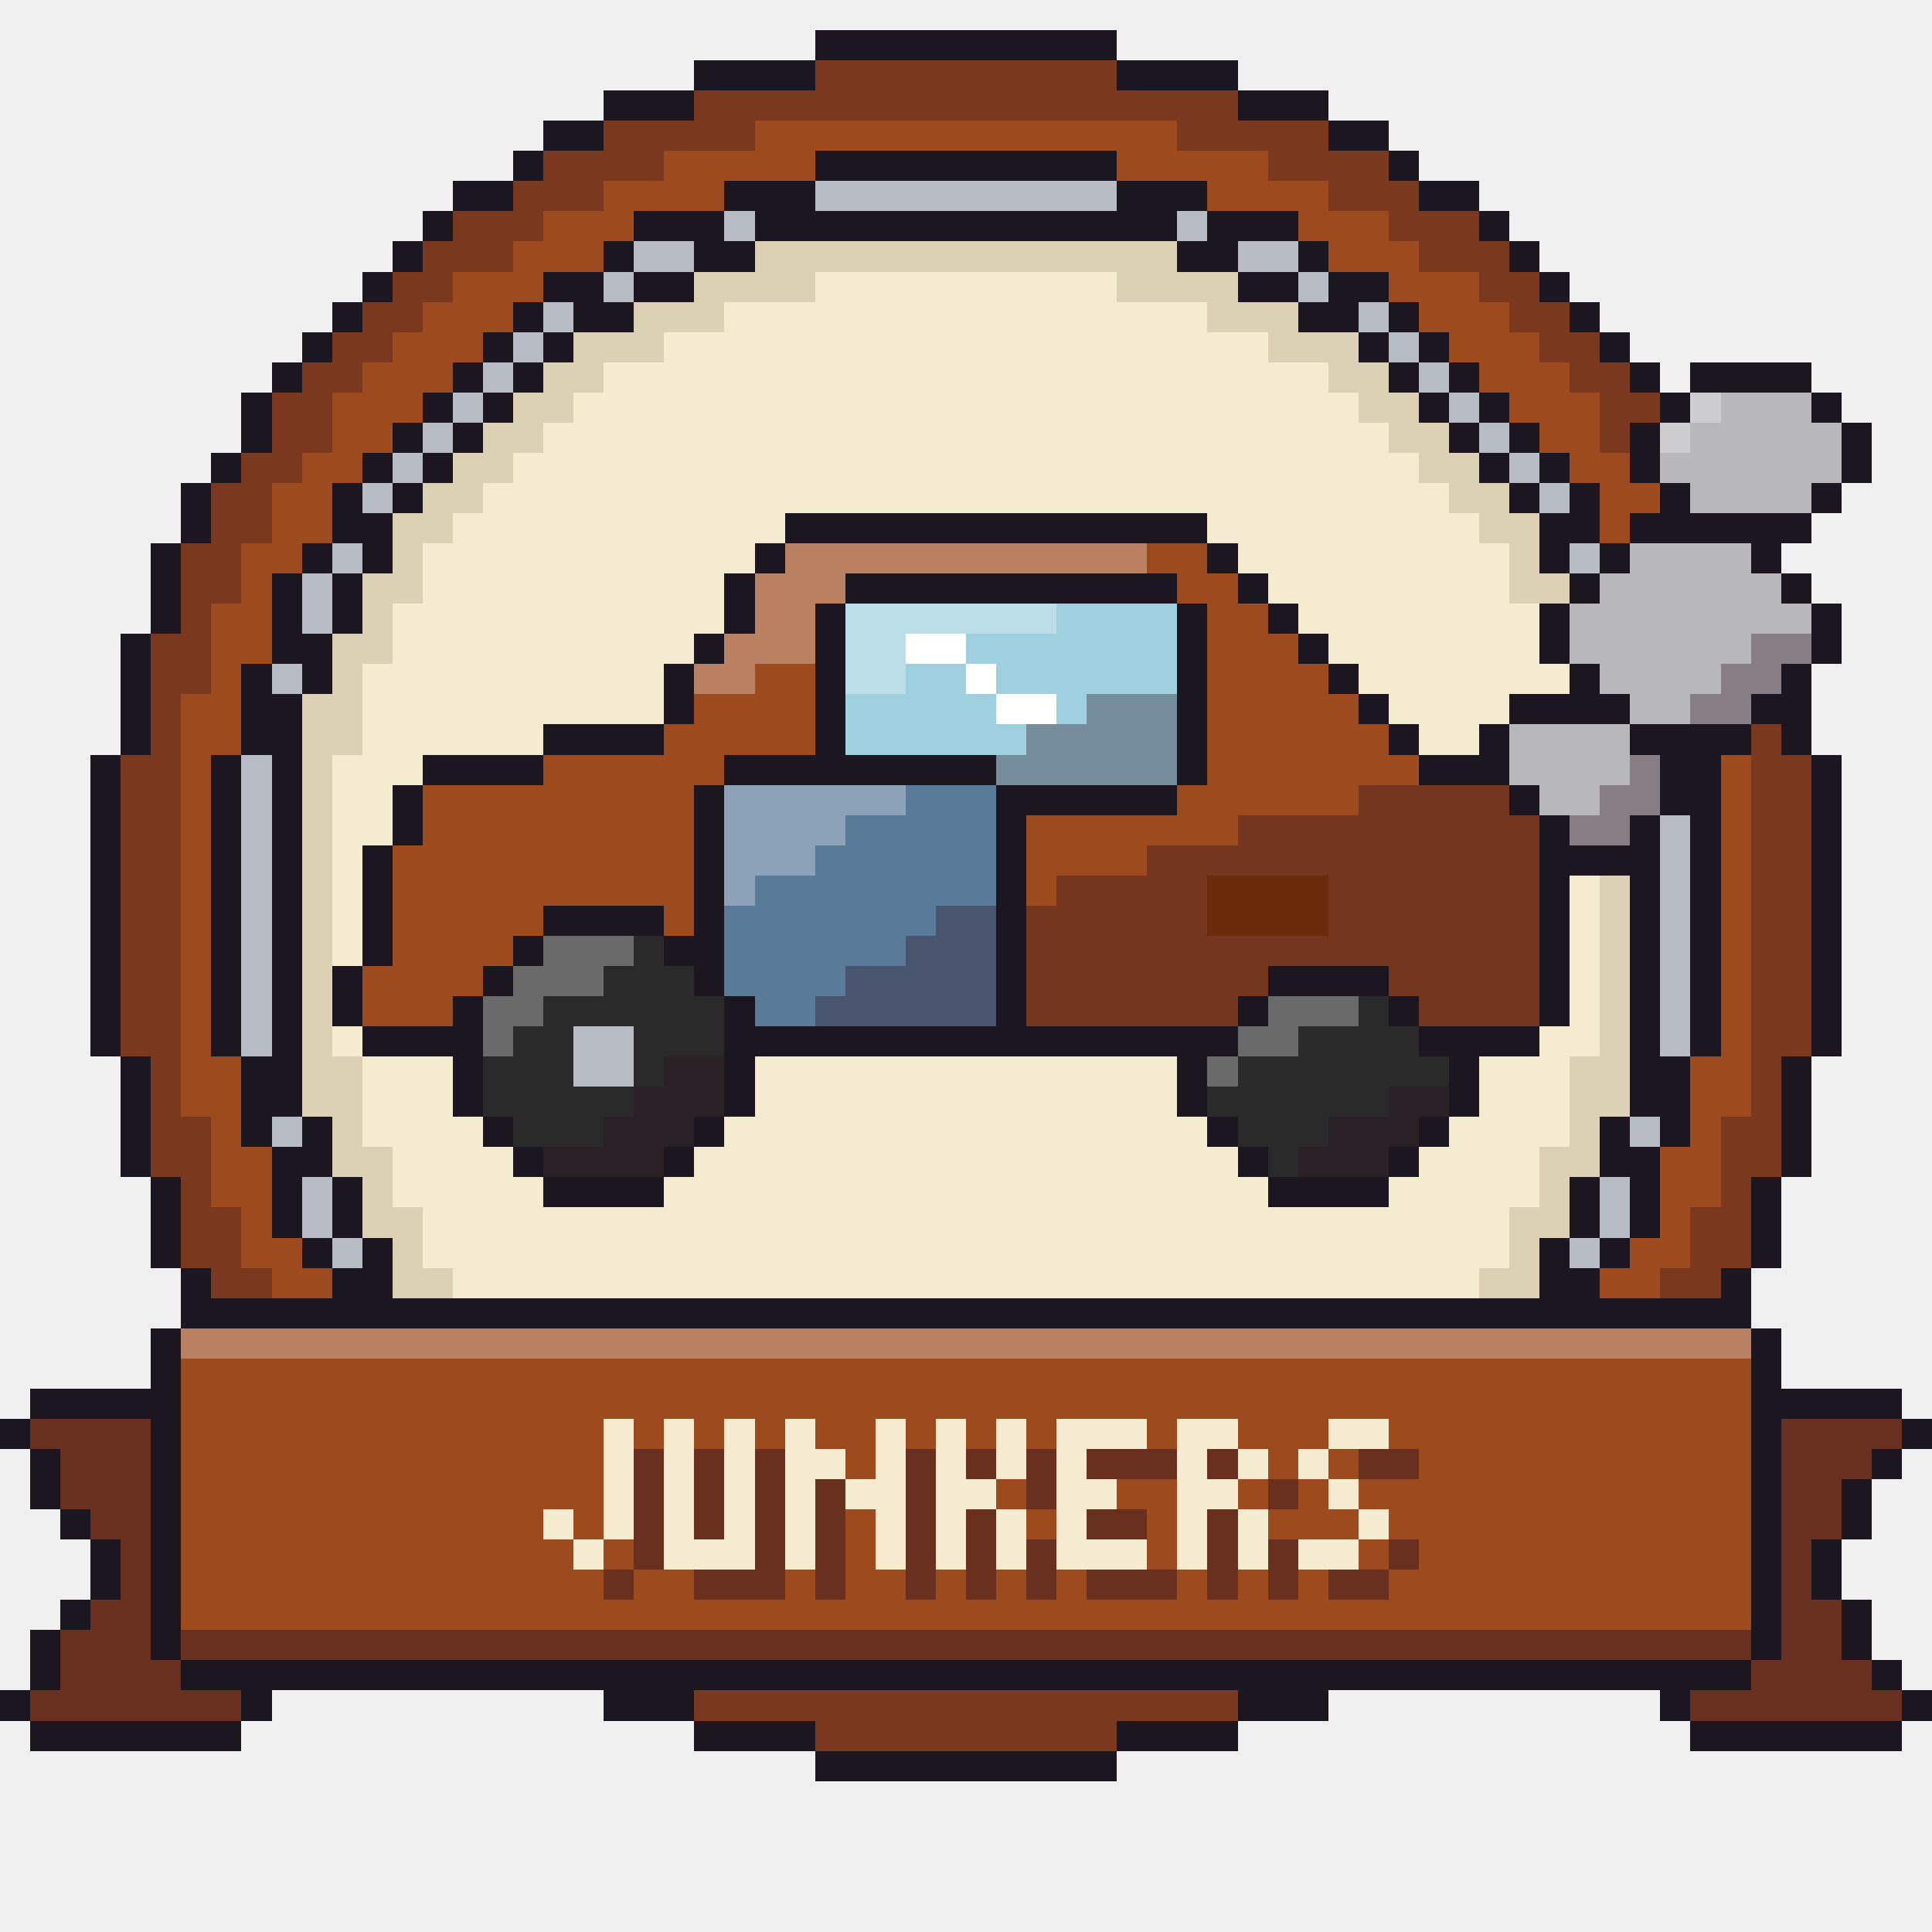
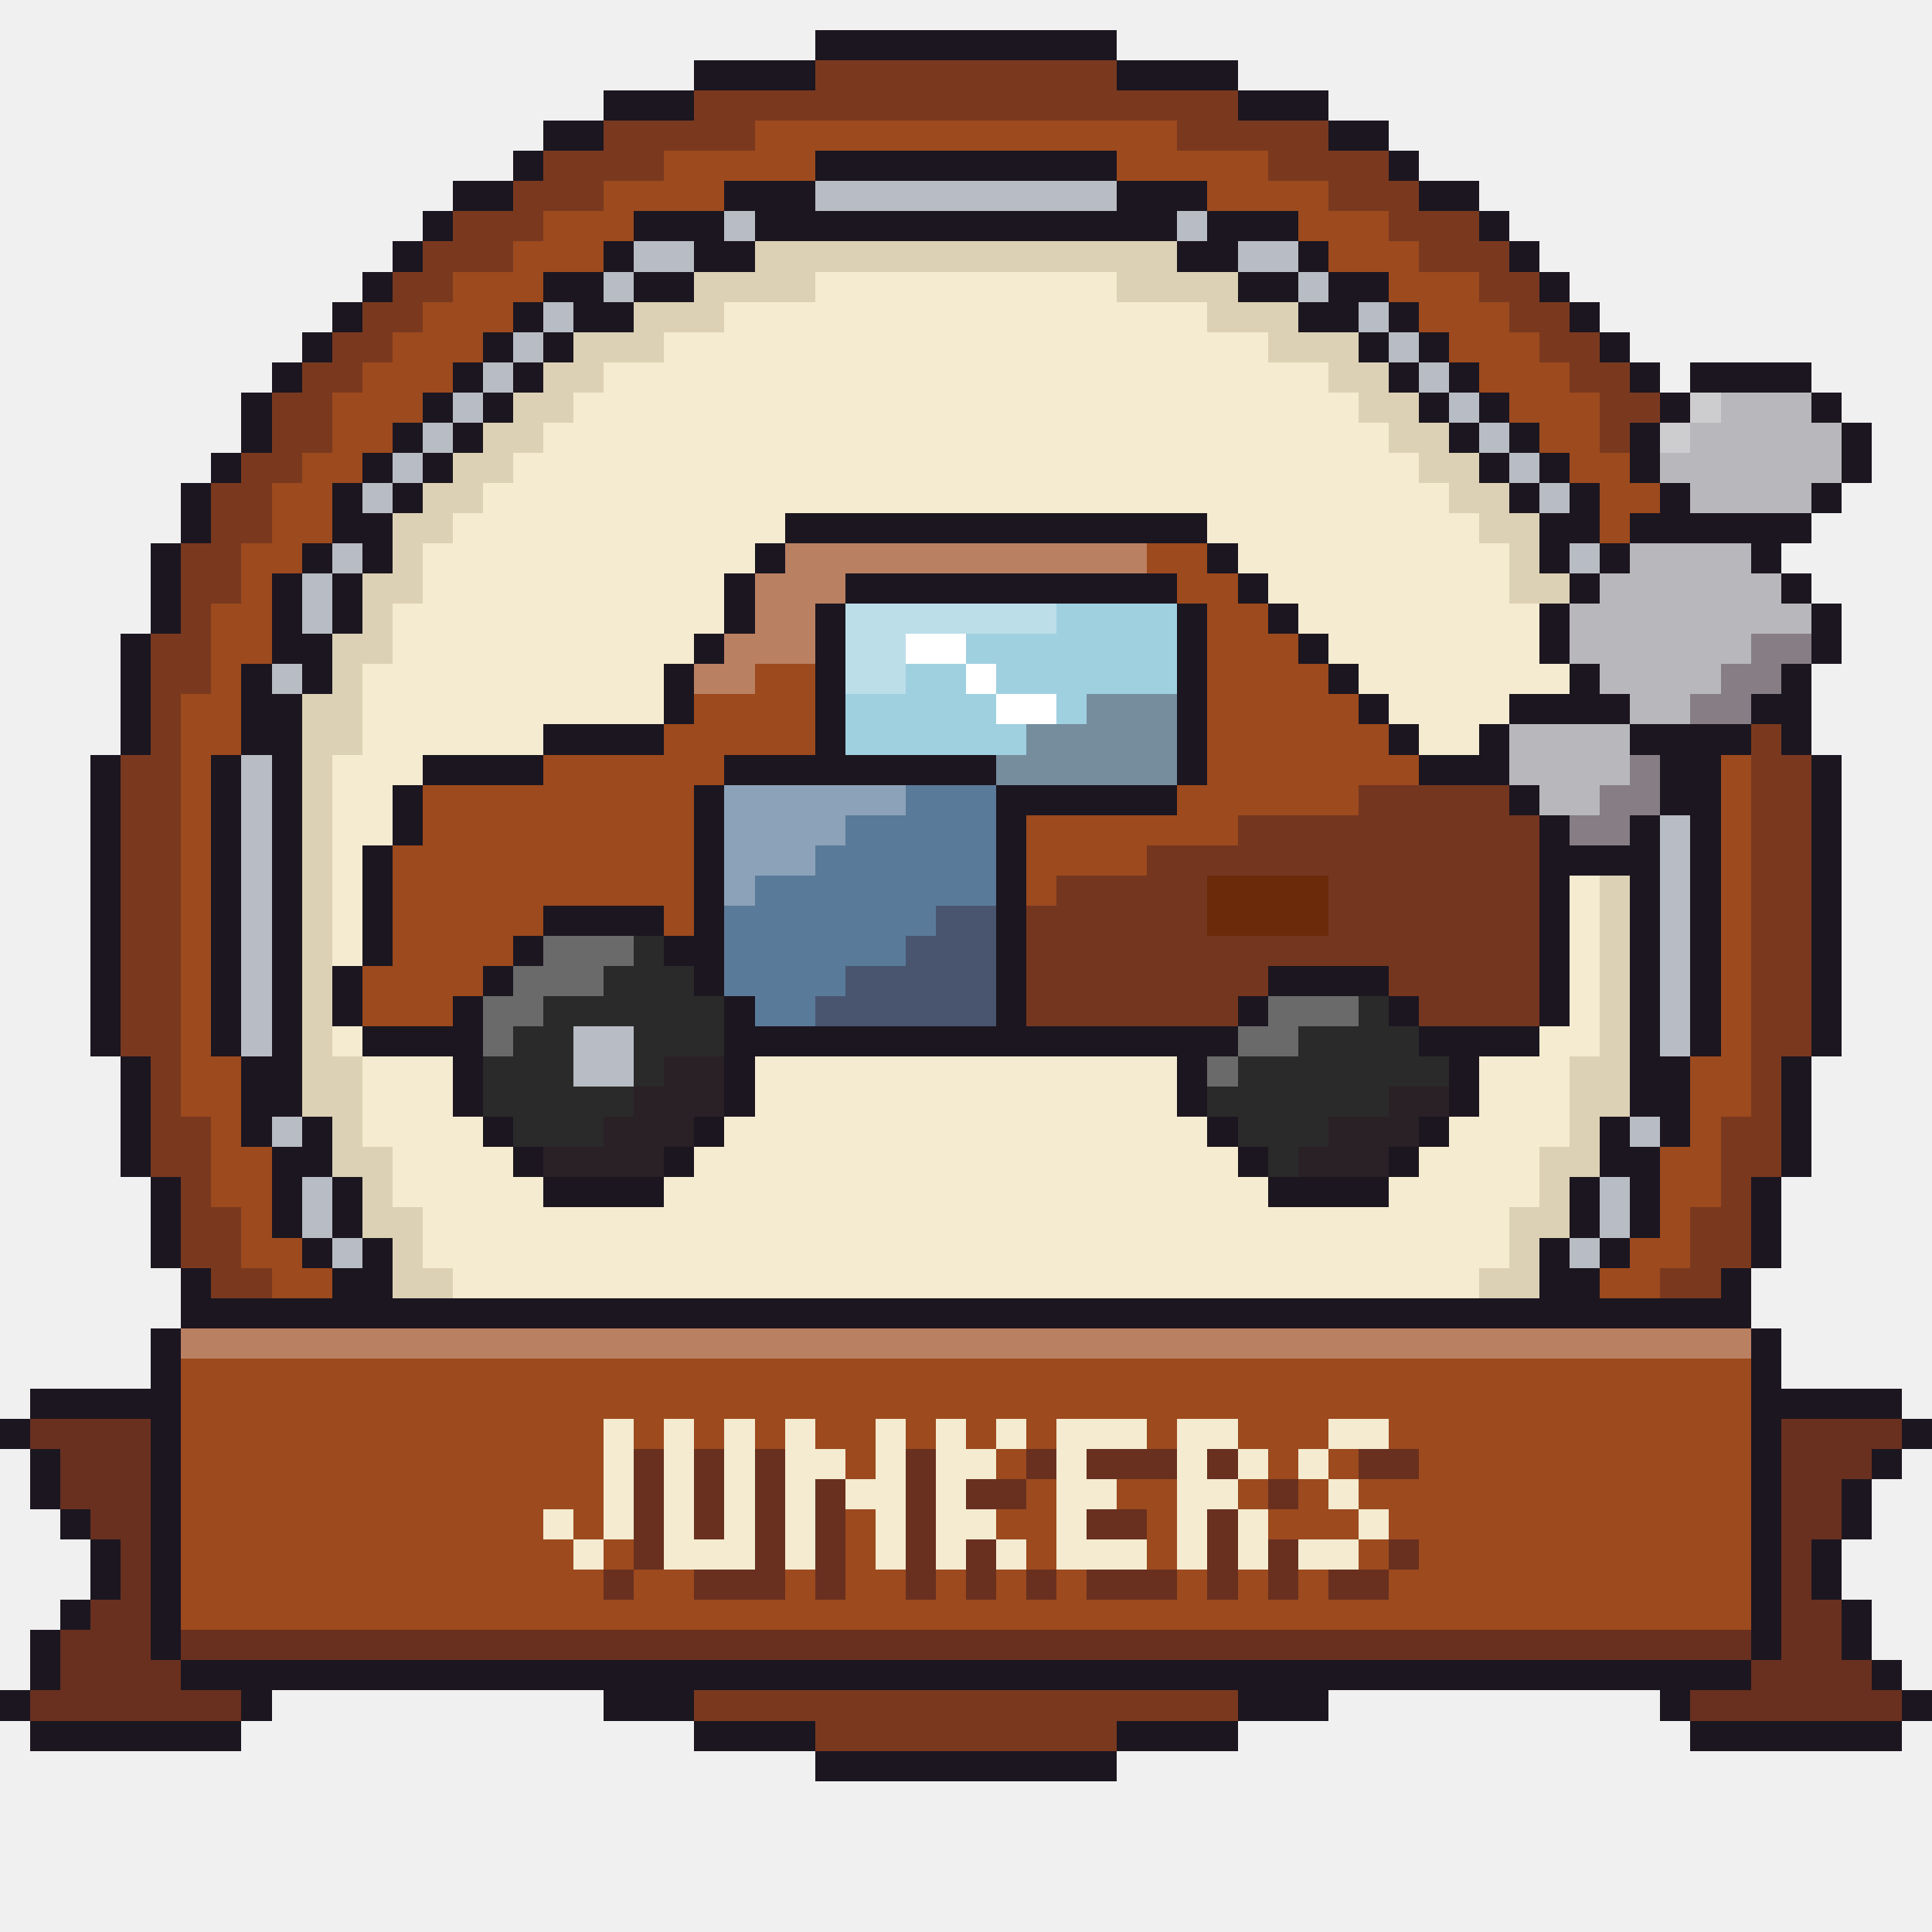
<svg xmlns="http://www.w3.org/2000/svg" viewBox="0 0 64 64" width="512" height="512" shape-rendering="crispEdges">
  <g id="logo-DET">
    <path fill="#1c1620" d="M3 32h1v1h-1zM7 32h1v1h-1zM9 32h1v1h-1zM11 32h1v1h-1zM16 32h1v1h-1zM23 32h1v1h-1zM33 32h1v1h-1zM42 32h4v1h-4zM51 32h1v1h-1zM54 32h1v1h-1zM56 32h1v1h-1zM60 32h1v1h-1zM27 58h10v1h-10zM3 25h1v1h-1zM7 25h1v1h-1zM9 25h1v1h-1zM14 25h4v1h-4zM24 25h9v1h-9zM39 25h1v1h-1zM47 25h3v1h-3zM55 25h2v1h-2zM60 25h1v1h-1zM4 24h1v1h-1zM8 24h2v1h-2zM18 24h4v1h-4zM27 24h1v1h-1zM39 24h1v1h-1zM46 24h1v1h-1zM49 24h1v1h-1zM54 24h4v1h-4zM59 24h1v1h-1zM27 1h10v1h-10zM5 18h1v1h-1zM10 18h1v1h-1zM12 18h1v1h-1zM25 18h1v1h-1zM40 18h1v1h-1zM51 18h1v1h-1zM53 18h1v1h-1zM58 18h1v1h-1zM6 17h1v1h-1zM11 17h2v1h-2zM26 17h14v1h-14zM51 17h2v1h-2zM54 17h6v1h-6zM3 30h1v1h-1zM7 30h1v1h-1zM9 30h1v1h-1zM12 30h1v1h-1zM18 30h4v1h-4zM23 30h1v1h-1zM33 30h1v1h-1zM51 30h1v1h-1zM54 30h1v1h-1zM56 30h1v1h-1zM60 30h1v1h-1zM5 41h1v1h-1zM10 41h1v1h-1zM12 41h1v1h-1zM51 41h1v1h-1zM53 41h1v1h-1zM58 41h1v1h-1zM6 42h1v1h-1zM11 42h2v1h-2zM51 42h2v1h-2zM57 42h1v1h-1zM0 56h1v1h-1zM8 56h1v1h-1zM20 56h3v1h-3zM41 56h3v1h-3zM55 56h1v1h-1zM63 56h1v1h-1zM1 57h7v1h-7zM23 57h4v1h-4zM37 57h4v1h-4zM56 57h7v1h-7zM8 14h1v1h-1zM13 14h1v1h-1zM15 14h1v1h-1zM48 14h1v1h-1zM50 14h1v1h-1zM54 14h1v1h-1zM61 14h1v1h-1zM3 33h1v1h-1zM7 33h1v1h-1zM9 33h1v1h-1zM11 33h1v1h-1zM15 33h1v1h-1zM24 33h1v1h-1zM33 33h1v1h-1zM41 33h1v1h-1zM46 33h1v1h-1zM51 33h1v1h-1zM54 33h1v1h-1zM56 33h1v1h-1zM60 33h1v1h-1zM15 6h2v1h-2zM24 6h3v1h-3zM37 6h3v1h-3zM47 6h2v1h-2zM6 43h52v1h-52zM5 44h1v1h-1zM58 44h1v1h-1zM5 45h1v1h-1zM58 45h1v1h-1zM20 3h3v1h-3zM41 3h3v1h-3zM3 34h1v1h-1zM7 34h1v1h-1zM9 34h1v1h-1zM12 34h4v1h-4zM24 34h17v1h-17zM47 34h4v1h-4zM54 34h1v1h-1zM56 34h1v1h-1zM60 34h1v1h-1zM4 35h1v1h-1zM8 35h2v1h-2zM15 35h1v1h-1zM24 35h1v1h-1zM39 35h1v1h-1zM48 35h1v1h-1zM54 35h2v1h-2zM59 35h1v1h-1zM1 46h5v1h-5zM58 46h5v1h-5zM0 47h1v1h-1zM5 47h1v1h-1zM58 47h1v1h-1zM63 47h1v1h-1zM5 40h1v1h-1zM9 40h1v1h-1zM11 40h1v1h-1zM52 40h1v1h-1zM54 40h1v1h-1zM58 40h1v1h-1zM23 2h4v1h-4zM37 2h4v1h-4zM2 53h1v1h-1zM5 53h1v1h-1zM58 53h1v1h-1zM61 53h1v1h-1zM8 13h1v1h-1zM14 13h1v1h-1zM16 13h1v1h-1zM47 13h1v1h-1zM49 13h1v1h-1zM55 13h1v1h-1zM60 13h1v1h-1zM9 12h1v1h-1zM15 12h1v1h-1zM17 12h1v1h-1zM46 12h1v1h-1zM48 12h1v1h-1zM54 12h1v1h-1zM56 12h4v1h-4zM2 50h1v1h-1zM5 50h1v1h-1zM58 50h1v1h-1zM61 50h1v1h-1zM3 51h1v1h-1zM5 51h1v1h-1zM58 51h1v1h-1zM60 51h1v1h-1zM5 20h1v1h-1zM9 20h1v1h-1zM11 20h1v1h-1zM24 20h1v1h-1zM27 20h1v1h-1zM39 20h1v1h-1zM42 20h1v1h-1zM51 20h1v1h-1zM60 20h1v1h-1zM1 48h1v1h-1zM5 48h1v1h-1zM58 48h1v1h-1zM62 48h1v1h-1zM1 49h1v1h-1zM5 49h1v1h-1zM58 49h1v1h-1zM61 49h1v1h-1zM4 21h1v1h-1zM9 21h2v1h-2zM23 21h1v1h-1zM27 21h1v1h-1zM39 21h1v1h-1zM43 21h1v1h-1zM51 21h1v1h-1zM60 21h1v1h-1zM1 54h1v1h-1zM5 54h1v1h-1zM58 54h1v1h-1zM61 54h1v1h-1zM1 55h1v1h-1zM6 55h52v1h-52zM62 55h1v1h-1zM3 52h1v1h-1zM5 52h1v1h-1zM58 52h1v1h-1zM60 52h1v1h-1zM18 4h2v1h-2zM44 4h2v1h-2zM10 11h1v1h-1zM16 11h1v1h-1zM18 11h1v1h-1zM45 11h1v1h-1zM47 11h1v1h-1zM53 11h1v1h-1zM3 26h1v1h-1zM7 26h1v1h-1zM9 26h1v1h-1zM13 26h1v1h-1zM23 26h1v1h-1zM33 26h6v1h-6zM50 26h1v1h-1zM55 26h2v1h-2zM60 26h1v1h-1zM5 19h1v1h-1zM9 19h1v1h-1zM11 19h1v1h-1zM24 19h1v1h-1zM28 19h11v1h-11zM41 19h1v1h-1zM52 19h1v1h-1zM59 19h1v1h-1zM17 5h1v1h-1zM27 5h10v1h-10zM46 5h1v1h-1zM4 23h1v1h-1zM8 23h2v1h-2zM22 23h1v1h-1zM27 23h1v1h-1zM39 23h1v1h-1zM45 23h1v1h-1zM50 23h4v1h-4zM58 23h2v1h-2zM13 8h1v1h-1zM20 8h1v1h-1zM23 8h2v1h-2zM39 8h2v1h-2zM43 8h1v1h-1zM50 8h1v1h-1zM14 7h1v1h-1zM21 7h3v1h-3zM25 7h14v1h-14zM40 7h3v1h-3zM49 7h1v1h-1zM12 9h1v1h-1zM18 9h2v1h-2zM21 9h2v1h-2zM41 9h2v1h-2zM44 9h2v1h-2zM51 9h1v1h-1zM11 10h1v1h-1zM17 10h1v1h-1zM19 10h2v1h-2zM43 10h2v1h-2zM46 10h1v1h-1zM52 10h1v1h-1zM3 28h1v1h-1zM7 28h1v1h-1zM9 28h1v1h-1zM12 28h1v1h-1zM23 28h1v1h-1zM33 28h1v1h-1zM51 28h4v1h-4zM56 28h1v1h-1zM60 28h1v1h-1zM4 22h1v1h-1zM8 22h1v1h-1zM10 22h1v1h-1zM22 22h1v1h-1zM27 22h1v1h-1zM39 22h1v1h-1zM44 22h1v1h-1zM52 22h1v1h-1zM59 22h1v1h-1zM6 16h1v1h-1zM11 16h1v1h-1zM13 16h1v1h-1zM50 16h1v1h-1zM52 16h1v1h-1zM55 16h1v1h-1zM60 16h1v1h-1zM7 15h1v1h-1zM12 15h1v1h-1zM14 15h1v1h-1zM49 15h1v1h-1zM51 15h1v1h-1zM54 15h1v1h-1zM61 15h1v1h-1zM3 27h1v1h-1zM7 27h1v1h-1zM9 27h1v1h-1zM13 27h1v1h-1zM23 27h1v1h-1zM33 27h1v1h-1zM51 27h1v1h-1zM54 27h1v1h-1zM56 27h1v1h-1zM60 27h1v1h-1zM4 37h1v1h-1zM8 37h1v1h-1zM10 37h1v1h-1zM16 37h1v1h-1zM23 37h1v1h-1zM40 37h1v1h-1zM47 37h1v1h-1zM53 37h1v1h-1zM55 37h1v1h-1zM59 37h1v1h-1zM5 39h1v1h-1zM9 39h1v1h-1zM11 39h1v1h-1zM18 39h4v1h-4zM42 39h4v1h-4zM52 39h1v1h-1zM54 39h1v1h-1zM58 39h1v1h-1zM3 29h1v1h-1zM7 29h1v1h-1zM9 29h1v1h-1zM12 29h1v1h-1zM23 29h1v1h-1zM33 29h1v1h-1zM51 29h1v1h-1zM54 29h1v1h-1zM56 29h1v1h-1zM60 29h1v1h-1zM4 36h1v1h-1zM8 36h2v1h-2zM15 36h1v1h-1zM24 36h1v1h-1zM39 36h1v1h-1zM48 36h1v1h-1zM54 36h2v1h-2zM59 36h1v1h-1zM3 31h1v1h-1zM7 31h1v1h-1zM9 31h1v1h-1zM12 31h1v1h-1zM17 31h1v1h-1zM22 31h2v1h-2zM33 31h1v1h-1zM51 31h1v1h-1zM54 31h1v1h-1zM56 31h1v1h-1zM60 31h1v1h-1zM4 38h1v1h-1zM9 38h2v1h-2zM17 38h1v1h-1zM22 38h1v1h-1zM41 38h1v1h-1zM46 38h1v1h-1zM53 38h2v1h-2zM59 38h1v1h-1z" />
    <path fill="#2a2126" d="M22 35h2v1h-2zM20 37h3v1h-3zM44 37h3v1h-3zM21 36h3v1h-3zM46 36h2v1h-2zM18 38h4v1h-4zM43 38h3v1h-3z" />
    <path fill="#2a2a2a" d="M20 32h3v1h-3zM18 33h6v1h-6zM45 33h1v1h-1zM17 34h2v1h-2zM21 34h3v1h-3zM43 34h4v1h-4zM16 35h3v1h-3zM21 35h1v1h-1zM41 35h7v1h-7zM17 37h3v1h-3zM41 37h3v1h-3zM16 36h5v1h-5zM40 36h6v1h-6zM21 31h1v1h-1zM42 38h1v1h-1z" />
    <path fill="#49556f" d="M28 32h5v1h-5zM31 30h2v1h-2zM27 33h6v1h-6zM30 31h3v1h-3z" />
    <path fill="#5a7a9a" d="M24 32h4v1h-4zM24 30h7v1h-7zM25 33h2v1h-2zM30 26h3v1h-3zM27 28h6v1h-6zM28 27h5v1h-5zM25 29h8v1h-8zM24 31h6v1h-6z" />
-     <path fill="#69301f" d="M1 56h7v1h-7zM56 56h7v1h-7zM1 47h4v1h-4zM59 47h4v1h-4zM3 53h2v1h-2zM59 53h2v1h-2zM3 50h2v1h-2zM21 50h1v1h-1zM23 50h1v1h-1zM25 50h1v1h-1zM27 50h1v1h-1zM30 50h1v1h-1zM32 50h1v1h-1zM36 50h2v1h-2zM40 50h1v1h-1zM59 50h2v1h-2zM4 51h1v1h-1zM21 51h1v1h-1zM25 51h1v1h-1zM27 51h1v1h-1zM30 51h1v1h-1zM32 51h1v1h-1zM34 51h1v1h-1zM40 51h1v1h-1zM42 51h1v1h-1zM46 51h1v1h-1zM59 51h1v1h-1zM2 48h3v1h-3zM21 48h1v1h-1zM23 48h1v1h-1zM25 48h1v1h-1zM30 48h1v1h-1zM32 48h1v1h-1zM34 48h1v1h-1zM36 48h3v1h-3zM40 48h1v1h-1zM45 48h2v1h-2zM59 48h3v1h-3zM2 49h3v1h-3zM21 49h1v1h-1zM23 49h1v1h-1zM25 49h1v1h-1zM27 49h1v1h-1zM30 49h1v1h-1zM34 49h1v1h-1zM42 49h1v1h-1zM59 49h2v1h-2zM2 54h3v1h-3zM6 54h52v1h-52zM59 54h2v1h-2zM2 55h4v1h-4zM58 55h4v1h-4zM4 52h1v1h-1zM20 52h1v1h-1zM23 52h3v1h-3zM27 52h1v1h-1zM30 52h1v1h-1zM32 52h1v1h-1zM34 52h1v1h-1zM36 52h3v1h-3zM40 52h1v1h-1zM42 52h1v1h-1zM44 52h2v1h-2zM59 52h1v1h-1z" />
+     <path fill="#69301f" d="M1 56h7v1h-7zM56 56h7v1h-7zM1 47h4v1h-4zM59 47h4v1h-4zM3 53h2v1h-2zM59 53h2v1h-2zM3 50h2v1h-2zM21 50h1v1h-1zM23 50h1v1h-1zM25 50h1v1h-1zM27 50h1v1h-1zM30 50h1v1h-1zM36 50h2v1h-2zM40 50h1v1h-1zM59 50h2v1h-2zM4 51h1v1h-1zM21 51h1v1h-1zM25 51h1v1h-1zM27 51h1v1h-1zM30 51h1v1h-1zM32 51h1v1h-1zM40 51h1v1h-1zM42 51h1v1h-1zM46 51h1v1h-1zM59 51h1v1h-1zM2 48h3v1h-3zM21 48h1v1h-1zM23 48h1v1h-1zM25 48h1v1h-1zM30 48h1v1h-1zM34 48h1v1h-1zM36 48h3v1h-3zM40 48h1v1h-1zM45 48h2v1h-2zM59 48h3v1h-3zM2 49h3v1h-3zM21 49h1v1h-1zM23 49h1v1h-1zM25 49h1v1h-1zM27 49h1v1h-1zM30 49h1v1h-1zM32 49h2v1h-2zM42 49h1v1h-1zM59 49h2v1h-2zM2 54h3v1h-3zM6 54h52v1h-52zM59 54h2v1h-2zM2 55h4v1h-4zM58 55h4v1h-4zM4 52h1v1h-1zM20 52h1v1h-1zM23 52h3v1h-3zM27 52h1v1h-1zM30 52h1v1h-1zM32 52h1v1h-1zM34 52h1v1h-1zM36 52h3v1h-3zM40 52h1v1h-1zM42 52h1v1h-1zM44 52h2v1h-2zM59 52h1v1h-1z" />
    <path fill="#6a6a6a" d="M17 32h3v1h-3zM16 33h2v1h-2zM42 33h3v1h-3zM16 34h1v1h-1zM41 34h2v1h-2zM40 35h1v1h-1zM18 31h3v1h-3z" />
    <path fill="#6b2a0a" d="M40 30h4v1h-4zM40 29h4v1h-4z" />
    <path fill="#74361f" d="M34 32h8v1h-8zM46 32h5v1h-5zM34 30h6v1h-6zM44 30h7v1h-7zM34 33h7v1h-7zM47 33h4v1h-4zM45 26h5v1h-5zM38 28h13v1h-13zM41 27h10v1h-10zM35 29h5v1h-5zM44 29h7v1h-7zM34 31h17v1h-17z" />
    <path fill="#768d9d" d="M33 25h6v1h-6zM34 24h5v1h-5zM36 23h3v1h-3z" />
    <path fill="#7a391f" d="M4 32h2v1h-2zM58 32h2v1h-2zM4 25h2v1h-2zM58 25h2v1h-2zM5 24h1v1h-1zM58 24h1v1h-1zM6 18h2v1h-2zM7 17h2v1h-2zM4 30h2v1h-2zM58 30h2v1h-2zM6 41h2v1h-2zM56 41h2v1h-2zM7 42h2v1h-2zM55 42h2v1h-2zM23 56h18v1h-18zM27 57h10v1h-10zM9 14h2v1h-2zM53 14h1v1h-1zM4 33h2v1h-2zM58 33h2v1h-2zM17 6h3v1h-3zM44 6h3v1h-3zM23 3h18v1h-18zM4 34h2v1h-2zM58 34h2v1h-2zM5 35h1v1h-1zM58 35h1v1h-1zM6 40h2v1h-2zM56 40h2v1h-2zM27 2h10v1h-10zM9 13h2v1h-2zM53 13h2v1h-2zM10 12h2v1h-2zM52 12h2v1h-2zM6 20h1v1h-1zM5 21h2v1h-2zM20 4h5v1h-5zM39 4h5v1h-5zM11 11h2v1h-2zM51 11h2v1h-2zM4 26h2v1h-2zM58 26h2v1h-2zM6 19h2v1h-2zM18 5h4v1h-4zM42 5h4v1h-4zM5 23h1v1h-1zM14 8h3v1h-3zM47 8h3v1h-3zM15 7h3v1h-3zM46 7h3v1h-3zM13 9h2v1h-2zM49 9h2v1h-2zM12 10h2v1h-2zM50 10h2v1h-2zM4 28h2v1h-2zM58 28h2v1h-2zM5 22h2v1h-2zM7 16h2v1h-2zM8 15h2v1h-2zM4 27h2v1h-2zM58 27h2v1h-2zM5 37h2v1h-2zM57 37h2v1h-2zM6 39h1v1h-1zM57 39h1v1h-1zM4 29h2v1h-2zM58 29h2v1h-2zM5 36h1v1h-1zM58 36h1v1h-1zM4 31h2v1h-2zM58 31h2v1h-2zM5 38h2v1h-2zM57 38h2v1h-2z" />
    <path fill="#867d85" d="M54 25h1v1h-1zM58 21h2v1h-2zM53 26h2v1h-2zM56 23h2v1h-2zM57 22h2v1h-2zM52 27h2v1h-2z" />
    <path fill="#8ca2b8" d="M24 26h6v1h-6zM24 28h3v1h-3zM24 27h4v1h-4zM24 29h1v1h-1z" />
-     <path fill="#9C4A1E" d="M6 32h1v1h-1zM57 32h1v1h-1zM6 25h1v1h-1zM57 25h1v1h-1zM6 24h2v1h-2zM8 18h2v1h-2zM9 17h2v1h-2zM53 17h1v1h-1zM6 30h1v1h-1zM57 30h1v1h-1zM8 41h2v1h-2zM54 41h2v1h-2zM9 42h2v1h-2zM53 42h2v1h-2zM11 14h2v1h-2zM51 14h2v1h-2zM6 33h1v1h-1zM57 33h1v1h-1zM20 6h4v1h-4zM40 6h4v1h-4zM6 45h52v1h-52zM6 34h1v1h-1zM57 34h1v1h-1zM6 35h2v1h-2zM56 35h2v1h-2zM6 46h52v1h-52zM6 47h14v1h-14zM21 47h1v1h-1zM23 47h1v1h-1zM25 47h1v1h-1zM27 47h2v1h-2zM30 47h1v1h-1zM32 47h1v1h-1zM34 47h1v1h-1zM38 47h1v1h-1zM41 47h3v1h-3zM46 47h12v1h-12zM8 40h1v1h-1zM55 40h1v1h-1zM6 53h52v1h-52zM11 13h3v1h-3zM50 13h3v1h-3zM12 12h3v1h-3zM49 12h3v1h-3zM6 50h12v1h-12zM19 50h1v1h-1zM28 50h1v1h-1zM34 50h1v1h-1zM38 50h1v1h-1zM42 50h3v1h-3zM46 50h12v1h-12zM6 51h13v1h-13zM20 51h1v1h-1zM28 51h1v1h-1zM38 51h1v1h-1zM45 51h1v1h-1zM47 51h11v1h-11zM7 20h2v1h-2zM6 48h14v1h-14zM28 48h1v1h-1zM42 48h1v1h-1zM44 48h1v1h-1zM47 48h11v1h-11zM6 49h14v1h-14zM33 49h1v1h-1zM37 49h2v1h-2zM41 49h1v1h-1zM43 49h1v1h-1zM45 49h13v1h-13zM7 21h2v1h-2zM6 52h14v1h-14zM21 52h2v1h-2zM26 52h1v1h-1zM28 52h2v1h-2zM31 52h1v1h-1zM33 52h1v1h-1zM35 52h1v1h-1zM39 52h1v1h-1zM41 52h1v1h-1zM43 52h1v1h-1zM46 52h12v1h-12zM25 4h14v1h-14zM13 11h3v1h-3zM48 11h3v1h-3zM6 26h1v1h-1zM57 26h1v1h-1zM8 19h1v1h-1zM22 5h5v1h-5zM37 5h5v1h-5zM6 23h2v1h-2zM17 8h3v1h-3zM44 8h3v1h-3zM18 7h3v1h-3zM43 7h3v1h-3zM15 9h3v1h-3zM46 9h3v1h-3zM14 10h3v1h-3zM47 10h3v1h-3zM6 28h1v1h-1zM57 28h1v1h-1zM7 22h1v1h-1zM9 16h2v1h-2zM53 16h2v1h-2zM10 15h2v1h-2zM52 15h2v1h-2zM6 27h1v1h-1zM57 27h1v1h-1zM7 37h1v1h-1zM56 37h1v1h-1zM7 39h2v1h-2zM55 39h2v1h-2zM6 29h1v1h-1zM57 29h1v1h-1zM6 36h2v1h-2zM56 36h2v1h-2zM6 31h1v1h-1zM57 31h1v1h-1zM7 38h2v1h-2zM55 38h2v1h-2z" />
+     <path fill="#9C4A1E" d="M6 32h1v1h-1zM57 32h1v1h-1zM6 25h1v1h-1zM57 25h1v1h-1zM6 24h2v1h-2zM8 18h2v1h-2zM9 17h2v1h-2zM53 17h1v1h-1zM6 30h1v1h-1zM57 30h1v1h-1zM8 41h2v1h-2zM54 41h2v1h-2zM9 42h2v1h-2zM53 42h2v1h-2zM11 14h2v1h-2zM51 14h2v1h-2zM6 33h1v1h-1zM57 33h1v1h-1zM20 6h4v1h-4zM40 6h4v1h-4zM6 45h52v1h-52zM6 34h1v1h-1zM57 34h1v1h-1zM6 35h2v1h-2zM56 35h2v1h-2zM6 46h52v1h-52zM6 47h14v1h-14zM21 47h1v1h-1zM23 47h1v1h-1zM25 47h1v1h-1zM27 47h2v1h-2zM30 47h1v1h-1zM32 47h1v1h-1zM34 47h1v1h-1zM38 47h1v1h-1zM41 47h3v1h-3zM46 47h12v1h-12zM8 40h1v1h-1zM55 40h1v1h-1zM6 53h52v1h-52zM11 13h3v1h-3zM50 13h3v1h-3zM12 12h3v1h-3zM49 12h3v1h-3zM6 50h12v1h-12zM19 50h1v1h-1zM28 50h1v1h-1zM33 50h2v1h-2zM38 50h1v1h-1zM42 50h3v1h-3zM46 50h12v1h-12zM6 51h13v1h-13zM20 51h1v1h-1zM28 51h1v1h-1zM34 51h1v1h-1zM38 51h1v1h-1zM45 51h1v1h-1zM47 51h11v1h-11zM7 20h2v1h-2zM6 48h14v1h-14zM28 48h1v1h-1zM33 48h1v1h-1zM42 48h1v1h-1zM44 48h1v1h-1zM47 48h11v1h-11zM6 49h14v1h-14zM34 49h1v1h-1zM37 49h2v1h-2zM41 49h1v1h-1zM43 49h1v1h-1zM45 49h13v1h-13zM7 21h2v1h-2zM6 52h14v1h-14zM21 52h2v1h-2zM26 52h1v1h-1zM28 52h2v1h-2zM31 52h1v1h-1zM33 52h1v1h-1zM35 52h1v1h-1zM39 52h1v1h-1zM41 52h1v1h-1zM43 52h1v1h-1zM46 52h12v1h-12zM25 4h14v1h-14zM13 11h3v1h-3zM48 11h3v1h-3zM6 26h1v1h-1zM57 26h1v1h-1zM8 19h1v1h-1zM22 5h5v1h-5zM37 5h5v1h-5zM6 23h2v1h-2zM17 8h3v1h-3zM44 8h3v1h-3zM18 7h3v1h-3zM43 7h3v1h-3zM15 9h3v1h-3zM46 9h3v1h-3zM14 10h3v1h-3zM47 10h3v1h-3zM6 28h1v1h-1zM57 28h1v1h-1zM7 22h1v1h-1zM9 16h2v1h-2zM53 16h2v1h-2zM10 15h2v1h-2zM52 15h2v1h-2zM6 27h1v1h-1zM57 27h1v1h-1zM7 37h1v1h-1zM56 37h1v1h-1zM7 39h2v1h-2zM55 39h2v1h-2zM6 29h1v1h-1zM57 29h1v1h-1zM6 36h2v1h-2zM56 36h2v1h-2zM6 31h1v1h-1zM57 31h1v1h-1zM7 38h2v1h-2zM55 38h2v1h-2z" />
    <path fill="#9c4a1e" d="M12 32h4v1h-4zM18 25h6v1h-6zM40 25h7v1h-7zM22 24h5v1h-5zM40 24h6v1h-6zM38 18h2v1h-2zM13 30h5v1h-5zM22 30h1v1h-1zM12 33h3v1h-3zM40 20h2v1h-2zM40 21h3v1h-3zM14 26h9v1h-9zM39 26h6v1h-6zM39 19h2v1h-2zM23 23h4v1h-4zM40 23h5v1h-5zM13 28h10v1h-10zM34 28h4v1h-4zM25 22h2v1h-2zM40 22h4v1h-4zM14 27h9v1h-9zM34 27h7v1h-7zM13 29h10v1h-10zM34 29h1v1h-1zM13 31h4v1h-4z" />
    <path fill="#9fd0e0" d="M28 24h6v1h-6zM35 20h4v1h-4zM32 21h7v1h-7zM28 23h5v1h-5zM35 23h1v1h-1zM30 22h2v1h-2zM33 22h6v1h-6z" />
    <path fill="#B8BCC4" d="M8 32h1v1h-1zM55 32h1v1h-1zM8 25h1v1h-1zM11 18h1v1h-1zM52 18h1v1h-1zM8 30h1v1h-1zM55 30h1v1h-1zM11 41h1v1h-1zM52 41h1v1h-1zM14 14h1v1h-1zM49 14h1v1h-1zM8 33h1v1h-1zM55 33h1v1h-1zM27 6h10v1h-10zM8 34h1v1h-1zM55 34h1v1h-1zM10 40h1v1h-1zM53 40h1v1h-1zM15 13h1v1h-1zM48 13h1v1h-1zM16 12h1v1h-1zM47 12h1v1h-1zM10 20h1v1h-1zM17 11h1v1h-1zM46 11h1v1h-1zM8 26h1v1h-1zM10 19h1v1h-1zM21 8h2v1h-2zM41 8h2v1h-2zM24 7h1v1h-1zM39 7h1v1h-1zM20 9h1v1h-1zM43 9h1v1h-1zM18 10h1v1h-1zM45 10h1v1h-1zM8 28h1v1h-1zM55 28h1v1h-1zM9 22h1v1h-1zM12 16h1v1h-1zM51 16h1v1h-1zM13 15h1v1h-1zM50 15h1v1h-1zM8 27h1v1h-1zM55 27h1v1h-1zM9 37h1v1h-1zM54 37h1v1h-1zM10 39h1v1h-1zM53 39h1v1h-1zM8 29h1v1h-1zM55 29h1v1h-1zM8 31h1v1h-1zM55 31h1v1h-1z" />
    <path fill="#b8b8bc" d="M50 25h4v1h-4zM50 24h4v1h-4zM54 18h4v1h-4zM56 14h5v1h-5zM57 13h3v1h-3zM52 20h8v1h-8zM52 21h6v1h-6zM51 26h2v1h-2zM53 19h6v1h-6zM54 23h2v1h-2zM53 22h4v1h-4zM56 16h4v1h-4zM55 15h6v1h-6z" />
    <path fill="#b8bcc4" d="M19 34h2v1h-2zM19 35h2v1h-2z" />
    <path fill="#ba8062" d="M26 18h12v1h-12zM6 44h52v1h-52zM25 20h2v1h-2zM24 21h3v1h-3zM25 19h3v1h-3zM23 22h2v1h-2z" />
    <path fill="#bcdee9" d="M28 20h7v1h-7zM28 21h2v1h-2zM28 22h2v1h-2z" />
    <path fill="#cdcdd0" d="M55 14h1v1h-1zM56 13h1v1h-1z" />
    <path fill="#dcd1b4" d="M10 32h1v1h-1zM53 32h1v1h-1zM10 25h1v1h-1zM10 24h2v1h-2zM13 18h1v1h-1zM50 18h1v1h-1zM13 17h2v1h-2zM49 17h2v1h-2zM10 30h1v1h-1zM53 30h1v1h-1zM13 41h1v1h-1zM50 41h1v1h-1zM13 42h2v1h-2zM49 42h2v1h-2zM16 14h2v1h-2zM46 14h2v1h-2zM10 33h1v1h-1zM53 33h1v1h-1zM10 34h1v1h-1zM53 34h1v1h-1zM10 35h2v1h-2zM52 35h2v1h-2zM12 40h2v1h-2zM50 40h2v1h-2zM17 13h2v1h-2zM45 13h2v1h-2zM18 12h2v1h-2zM44 12h2v1h-2zM12 20h1v1h-1zM11 21h2v1h-2zM19 11h3v1h-3zM42 11h3v1h-3zM10 26h1v1h-1zM12 19h2v1h-2zM50 19h2v1h-2zM10 23h2v1h-2zM25 8h14v1h-14zM23 9h4v1h-4zM37 9h4v1h-4zM21 10h3v1h-3zM40 10h3v1h-3zM10 28h1v1h-1zM11 22h1v1h-1zM14 16h2v1h-2zM48 16h2v1h-2zM15 15h2v1h-2zM47 15h2v1h-2zM10 27h1v1h-1zM11 37h1v1h-1zM52 37h1v1h-1zM12 39h1v1h-1zM51 39h1v1h-1zM10 29h1v1h-1zM53 29h1v1h-1zM10 36h2v1h-2zM52 36h2v1h-2zM10 31h1v1h-1zM53 31h1v1h-1zM11 38h2v1h-2zM51 38h2v1h-2z" />
-     <path fill="#f4ebd0" d="M52 32h1v1h-1zM11 25h3v1h-3zM12 24h6v1h-6zM47 24h2v1h-2zM14 18h11v1h-11zM41 18h9v1h-9zM15 17h11v1h-11zM40 17h9v1h-9zM11 30h1v1h-1zM52 30h1v1h-1zM14 41h36v1h-36zM15 42h34v1h-34zM18 14h28v1h-28zM52 33h1v1h-1zM11 34h1v1h-1zM51 34h2v1h-2zM12 35h3v1h-3zM25 35h14v1h-14zM49 35h3v1h-3zM20 47h1v1h-1zM22 47h1v1h-1zM24 47h1v1h-1zM26 47h1v1h-1zM29 47h1v1h-1zM31 47h1v1h-1zM33 47h1v1h-1zM35 47h3v1h-3zM39 47h2v1h-2zM44 47h2v1h-2zM14 40h36v1h-36zM19 13h26v1h-26zM20 12h24v1h-24zM18 50h1v1h-1zM20 50h1v1h-1zM22 50h1v1h-1zM24 50h1v1h-1zM26 50h1v1h-1zM29 50h1v1h-1zM31 50h1v1h-1zM33 50h1v1h-1zM35 50h1v1h-1zM39 50h1v1h-1zM41 50h1v1h-1zM45 50h1v1h-1zM19 51h1v1h-1zM22 51h3v1h-3zM26 51h1v1h-1zM29 51h1v1h-1zM31 51h1v1h-1zM33 51h1v1h-1zM35 51h3v1h-3zM39 51h1v1h-1zM41 51h1v1h-1zM43 51h2v1h-2zM13 20h11v1h-11zM43 20h8v1h-8zM20 48h1v1h-1zM22 48h1v1h-1zM24 48h1v1h-1zM26 48h2v1h-2zM29 48h1v1h-1zM31 48h1v1h-1zM33 48h1v1h-1zM35 48h1v1h-1zM39 48h1v1h-1zM41 48h1v1h-1zM43 48h1v1h-1zM20 49h1v1h-1zM22 49h1v1h-1zM24 49h1v1h-1zM26 49h1v1h-1zM28 49h2v1h-2zM31 49h2v1h-2zM35 49h2v1h-2zM39 49h2v1h-2zM44 49h1v1h-1zM13 21h10v1h-10zM44 21h7v1h-7zM22 11h20v1h-20zM11 26h2v1h-2zM14 19h10v1h-10zM42 19h8v1h-8zM12 23h10v1h-10zM46 23h4v1h-4zM27 9h10v1h-10zM24 10h16v1h-16zM11 28h1v1h-1zM12 22h10v1h-10zM45 22h7v1h-7zM16 16h32v1h-32zM17 15h30v1h-30zM11 27h2v1h-2zM12 37h4v1h-4zM24 37h16v1h-16zM48 37h4v1h-4zM13 39h5v1h-5zM22 39h20v1h-20zM46 39h5v1h-5zM11 29h1v1h-1zM52 29h1v1h-1zM12 36h3v1h-3zM25 36h14v1h-14zM49 36h3v1h-3zM11 31h1v1h-1zM52 31h1v1h-1zM13 38h4v1h-4zM23 38h18v1h-18zM47 38h4v1h-4z" />
+     <path fill="#f4ebd0" d="M52 32h1v1h-1zM11 25h3v1h-3zM12 24h6v1h-6zM47 24h2v1h-2zM14 18h11v1h-11zM41 18h9v1h-9zM15 17h11v1h-11zM40 17h9v1h-9zM11 30h1v1h-1zM52 30h1v1h-1zM14 41h36v1h-36zM15 42h34v1h-34zM18 14h28v1h-28zM52 33h1v1h-1zM11 34h1v1h-1zM51 34h2v1h-2zM12 35h3v1h-3zM25 35h14v1h-14zM49 35h3v1h-3zM20 47h1v1h-1zM22 47h1v1h-1zM24 47h1v1h-1zM26 47h1v1h-1zM29 47h1v1h-1zM31 47h1v1h-1zM33 47h1v1h-1zM35 47h3v1h-3zM39 47h2v1h-2zM44 47h2v1h-2zM14 40h36v1h-36zM19 13h26v1h-26zM20 12h24v1h-24zM18 50h1v1h-1zM20 50h1v1h-1zM22 50h1v1h-1zM24 50h1v1h-1zM26 50h1v1h-1zM29 50h1v1h-1zM31 50h2v1h-2zM35 50h1v1h-1zM39 50h1v1h-1zM41 50h1v1h-1zM45 50h1v1h-1zM19 51h1v1h-1zM22 51h3v1h-3zM26 51h1v1h-1zM29 51h1v1h-1zM31 51h1v1h-1zM33 51h1v1h-1zM35 51h3v1h-3zM39 51h1v1h-1zM41 51h1v1h-1zM43 51h2v1h-2zM13 20h11v1h-11zM43 20h8v1h-8zM20 48h1v1h-1zM22 48h1v1h-1zM24 48h1v1h-1zM26 48h2v1h-2zM29 48h1v1h-1zM31 48h2v1h-2zM35 48h1v1h-1zM39 48h1v1h-1zM41 48h1v1h-1zM43 48h1v1h-1zM20 49h1v1h-1zM22 49h1v1h-1zM24 49h1v1h-1zM26 49h1v1h-1zM28 49h2v1h-2zM31 49h1v1h-1zM35 49h2v1h-2zM39 49h2v1h-2zM44 49h1v1h-1zM13 21h10v1h-10zM44 21h7v1h-7zM22 11h20v1h-20zM11 26h2v1h-2zM14 19h10v1h-10zM42 19h8v1h-8zM12 23h10v1h-10zM46 23h4v1h-4zM27 9h10v1h-10zM24 10h16v1h-16zM11 28h1v1h-1zM12 22h10v1h-10zM45 22h7v1h-7zM16 16h32v1h-32zM17 15h30v1h-30zM11 27h2v1h-2zM12 37h4v1h-4zM24 37h16v1h-16zM48 37h4v1h-4zM13 39h5v1h-5zM22 39h20v1h-20zM46 39h5v1h-5zM11 29h1v1h-1zM52 29h1v1h-1zM12 36h3v1h-3zM25 36h14v1h-14zM49 36h3v1h-3zM11 31h1v1h-1zM52 31h1v1h-1zM13 38h4v1h-4zM23 38h18v1h-18zM47 38h4v1h-4z" />
    <path fill="#ffffff" d="M30 21h2v1h-2zM33 23h2v1h-2zM32 22h1v1h-1z" />
  </g>
</svg>
